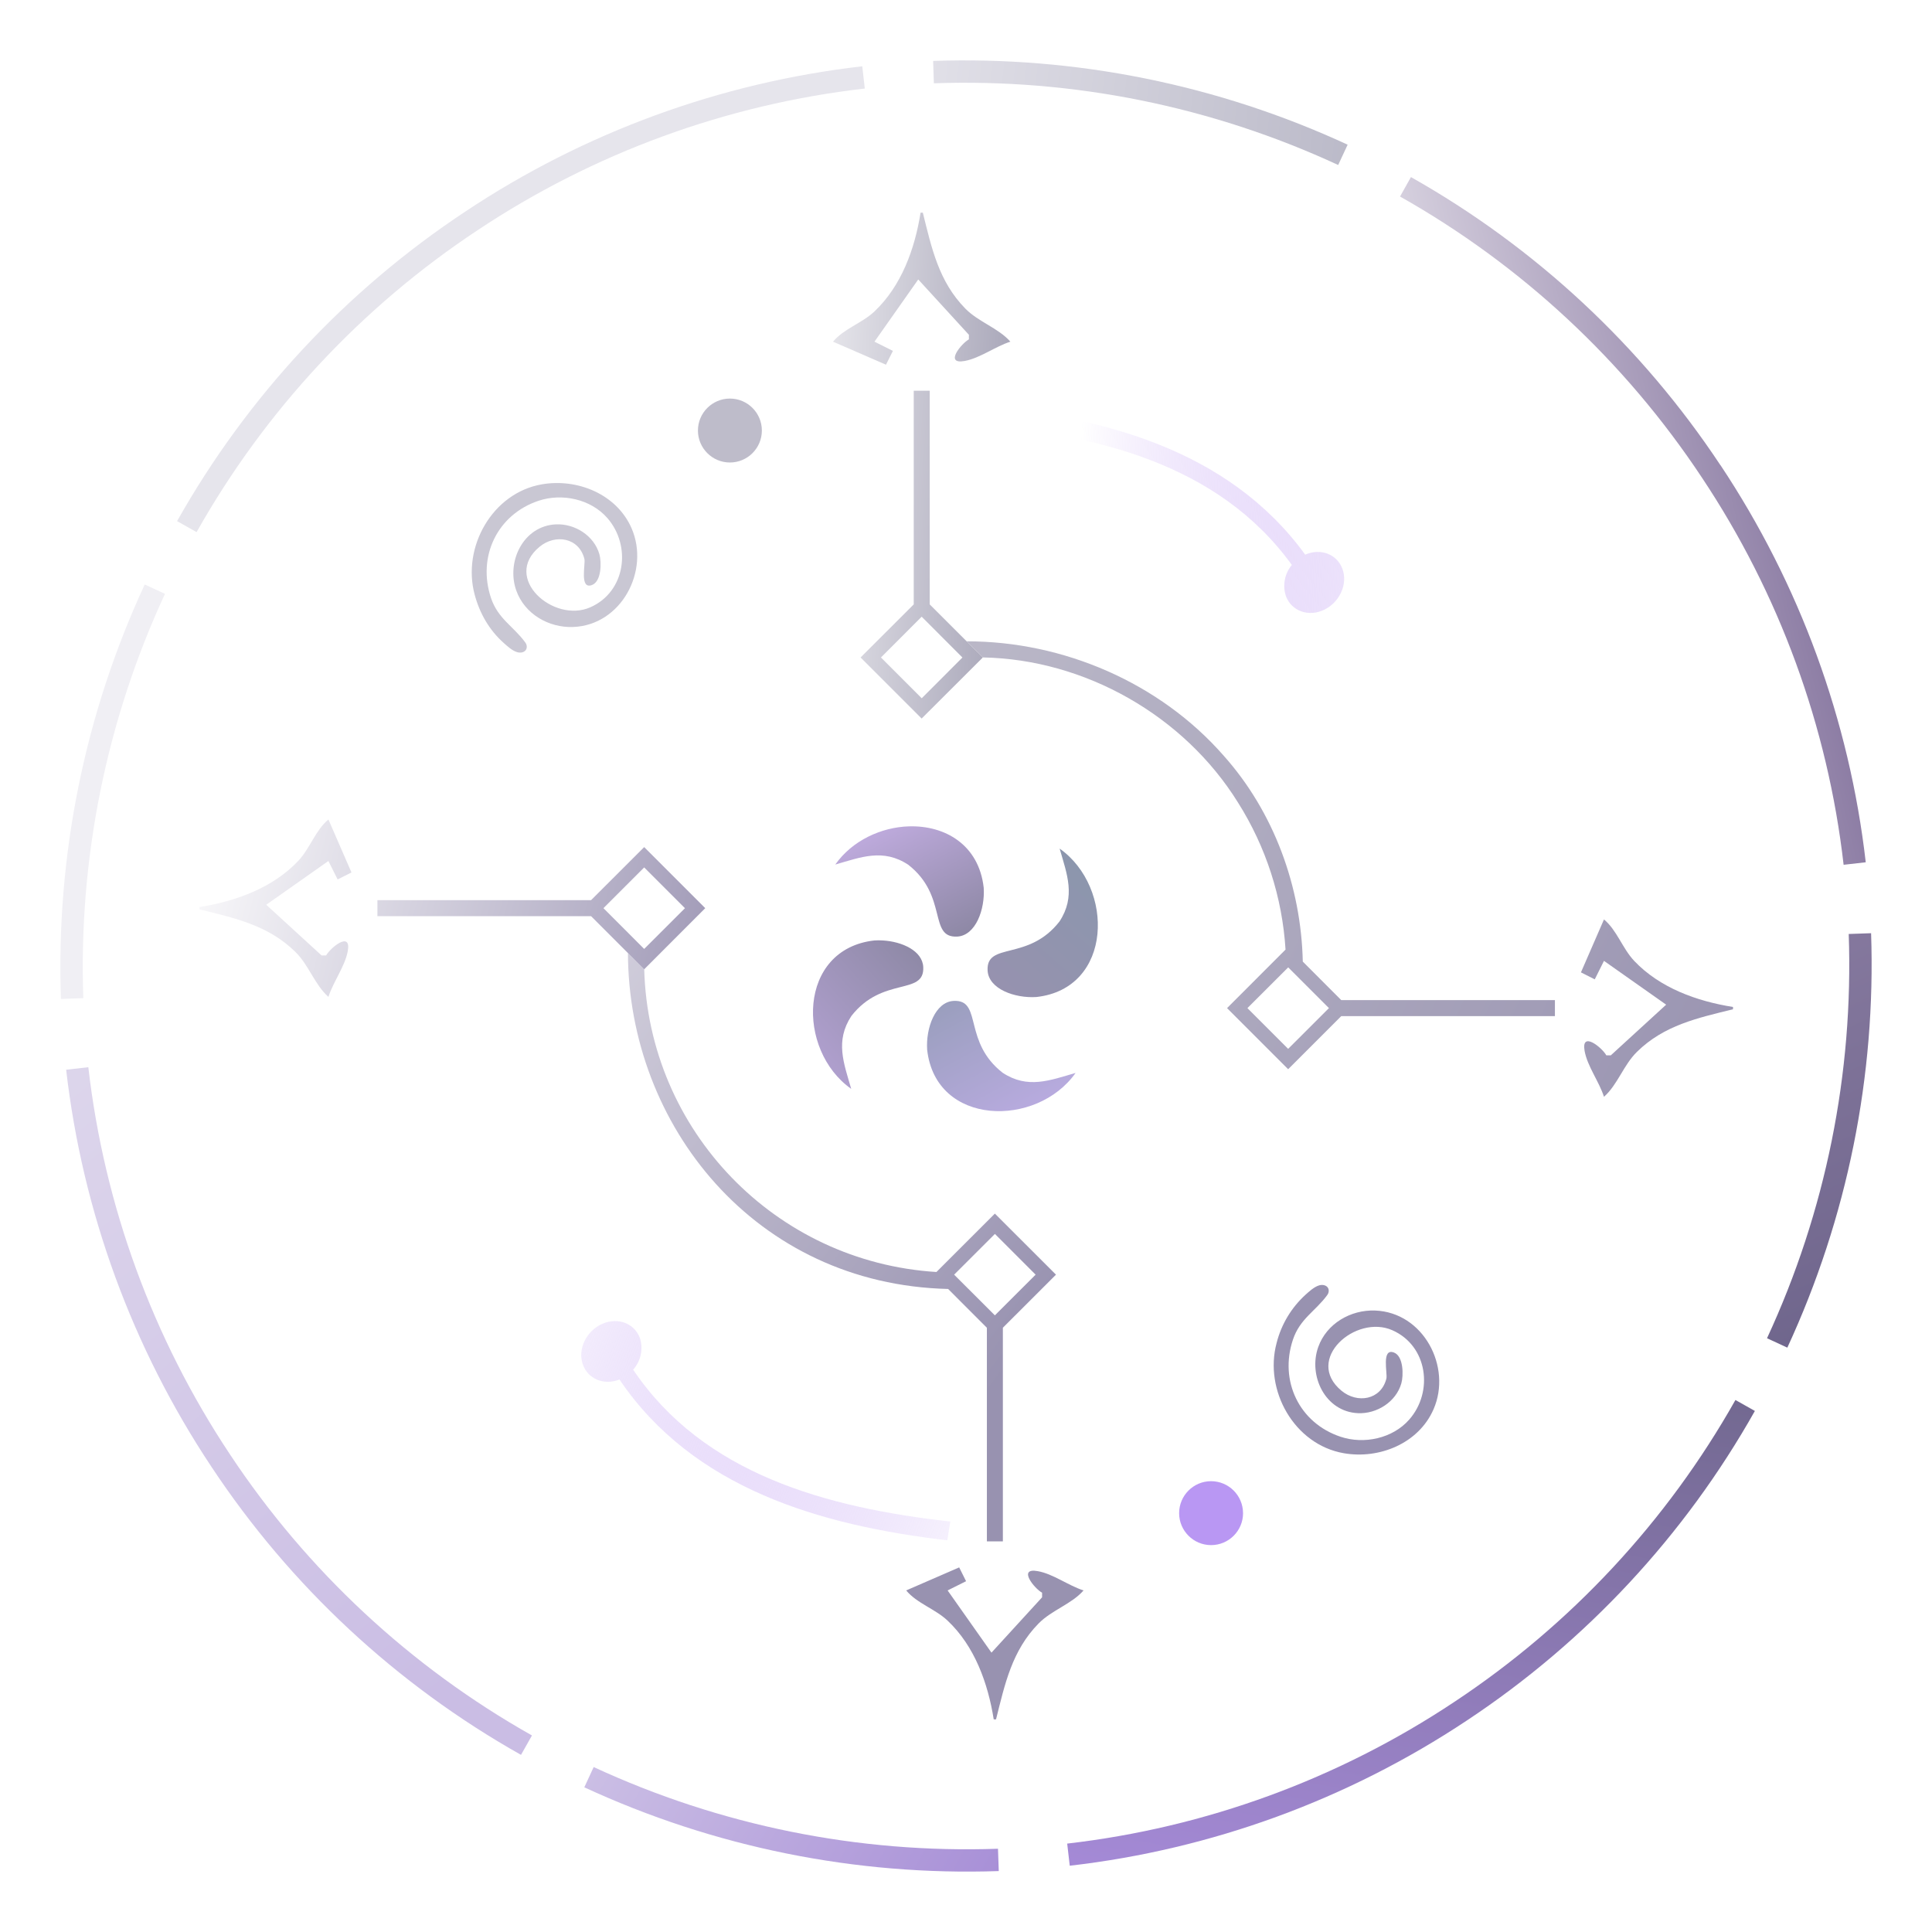
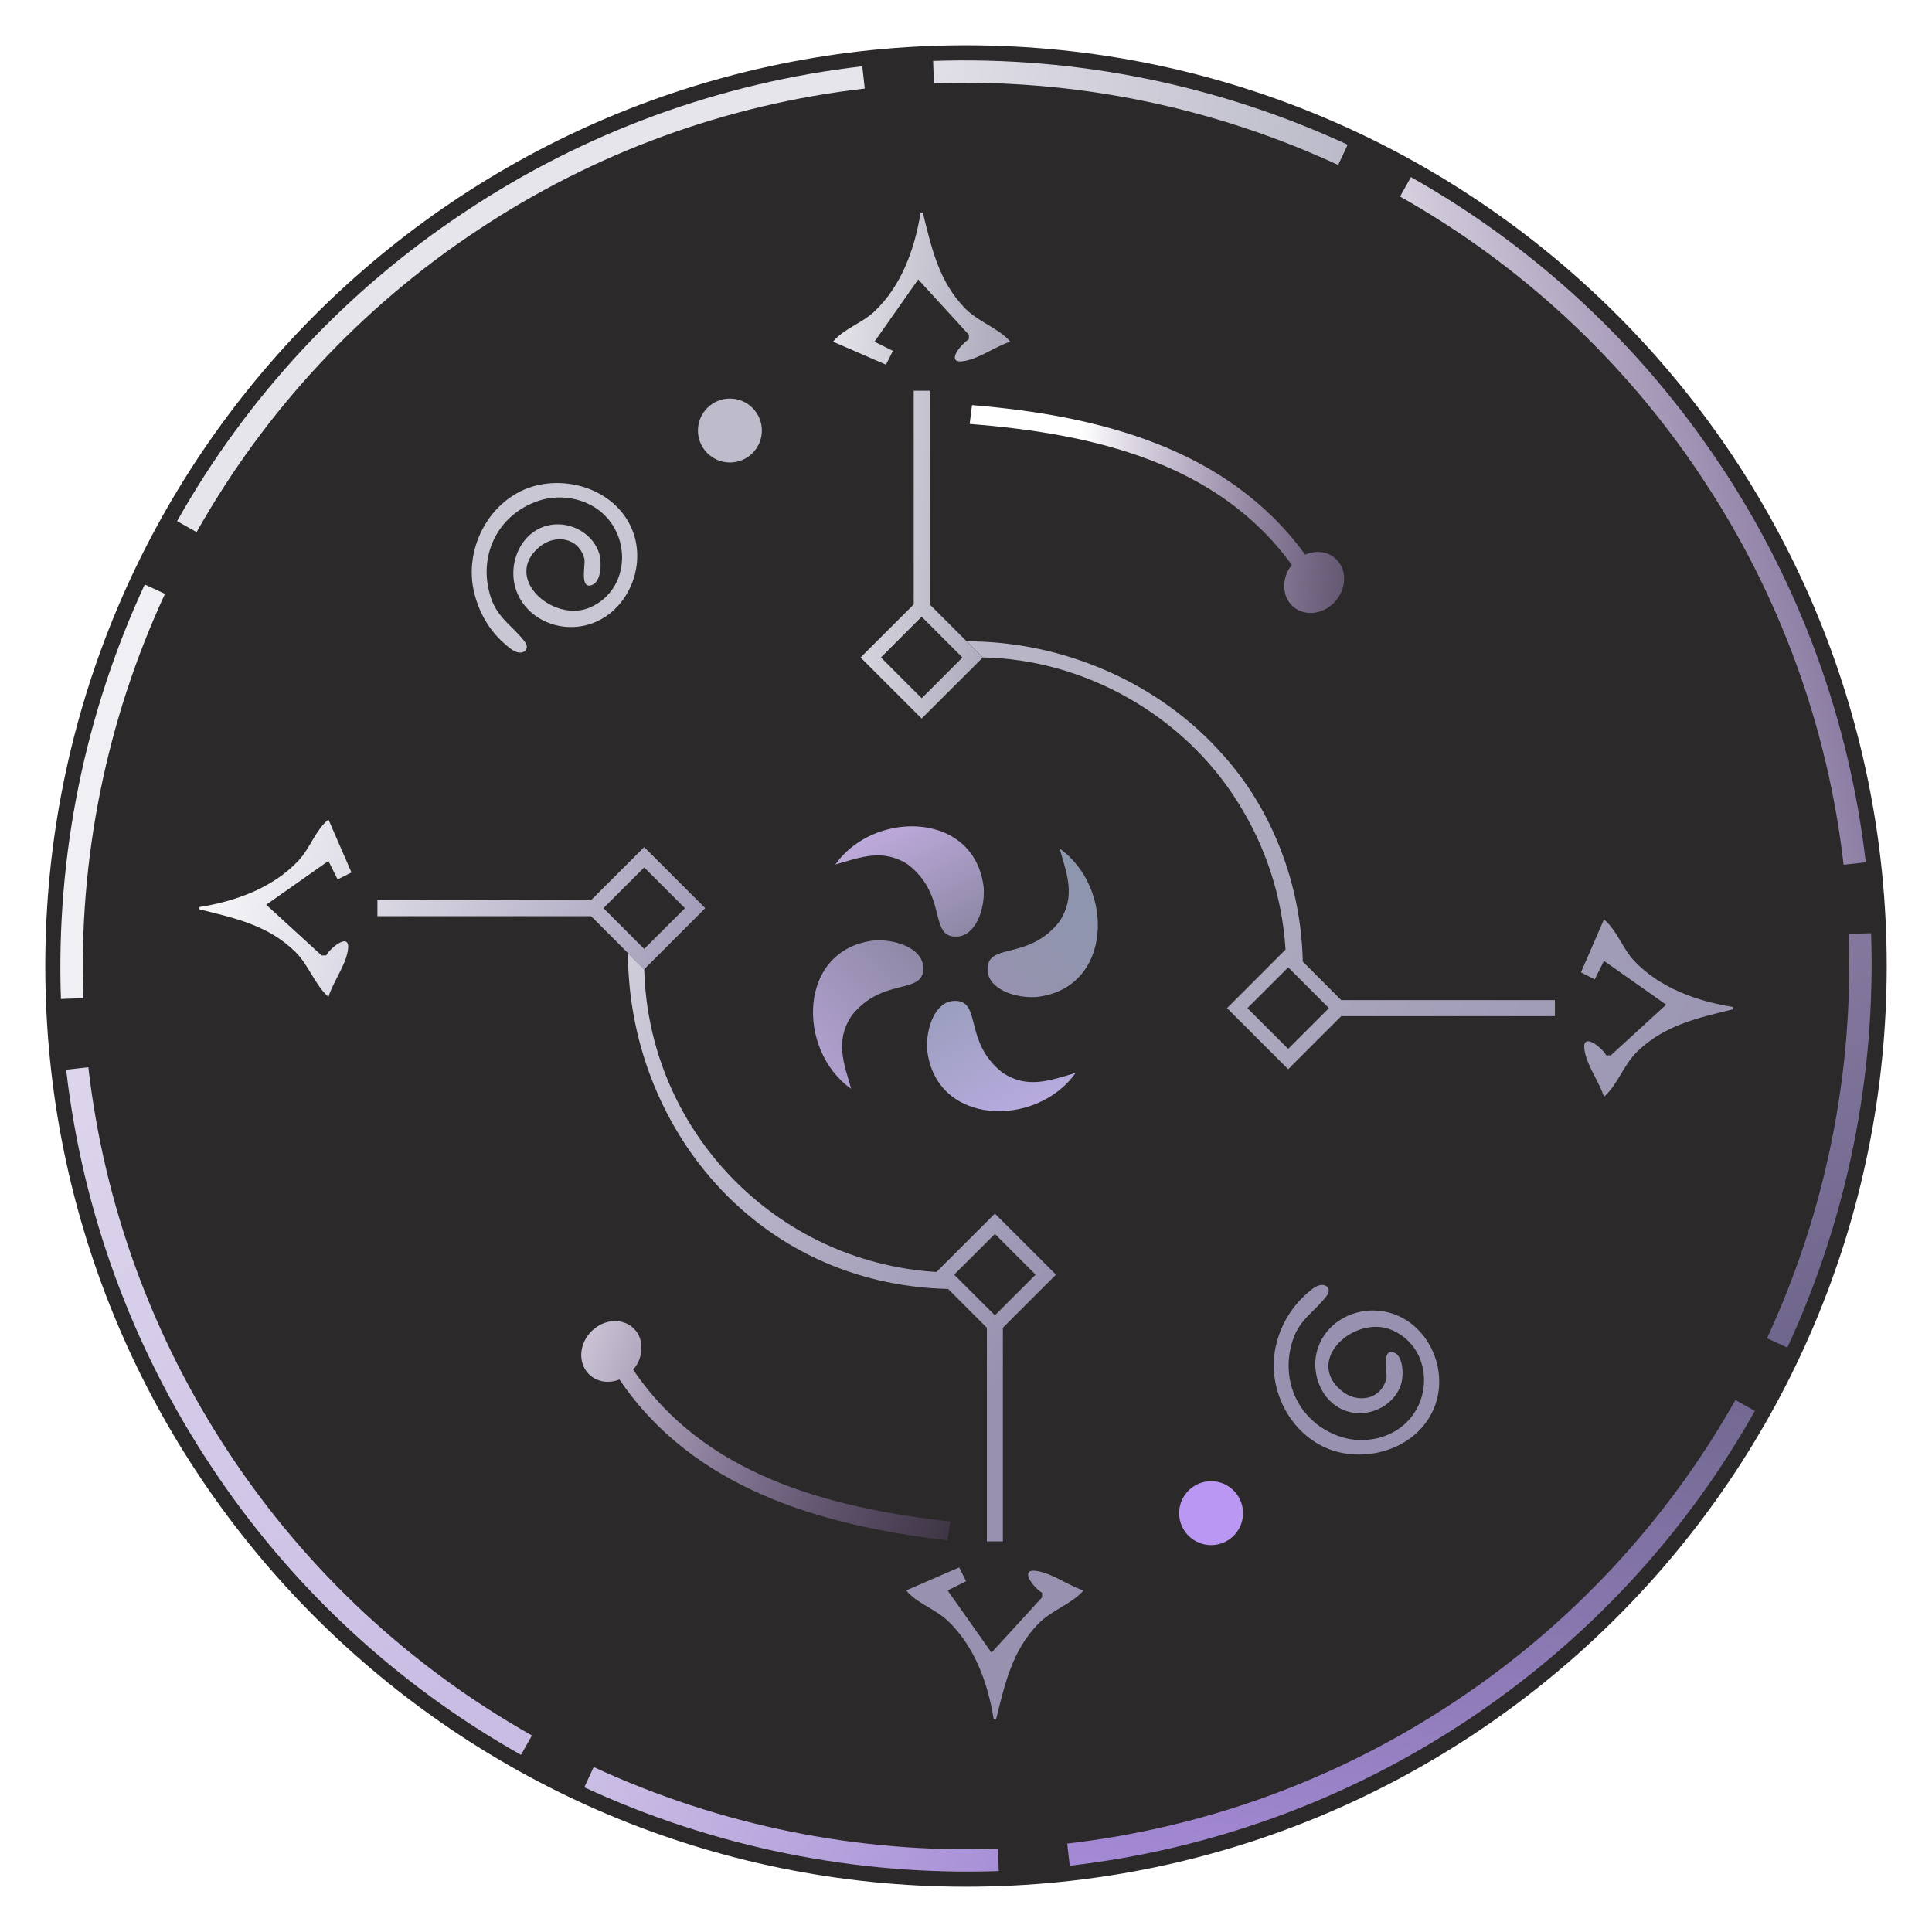
<svg xmlns="http://www.w3.org/2000/svg" xmlns:xlink="http://www.w3.org/1999/xlink" viewBox="0 0 64 64">
  <defs>
    <linearGradient id="q">
      <stop offset="0" stop-color="#e6e5ec" />
      <stop offset="1" stop-color="#b3b2c2" />
    </linearGradient>
    <linearGradient id="p">
      <stop offset="0" stop-color="#cabde4" />
      <stop offset="1" stop-color="#f0eff3" />
    </linearGradient>
    <linearGradient id="o">
      <stop offset="0" stop-color="#a389d5" />
      <stop offset="1" stop-color="#edecf2" />
    </linearGradient>
    <linearGradient id="n">
      <stop offset="0" stop-color="#70678d" />
      <stop offset="1" stop-color="#b997f3" />
    </linearGradient>
    <linearGradient id="m">
      <stop offset="0" stop-color="#9384a9" />
      <stop offset="1" stop-color="#665e85" />
    </linearGradient>
    <linearGradient id="l">
      <stop offset="0" stop-color="#fff" />
      <stop offset="1" stop-color="#513975" />
    </linearGradient>
    <linearGradient id="k">
      <stop offset="0" stop-color="#bfbdcb" />
      <stop offset="1" stop-color="#9892b0" />
    </linearGradient>
    <linearGradient xlink:href="#a" id="t" x1="405.68" x2="412.165" y1="2.619" y2="14.716" gradientUnits="userSpaceOnUse" />
    <linearGradient id="a">
      <stop offset="0" stop-color="#8b98ad" />
      <stop offset="1" stop-color="#ccb3f5" />
    </linearGradient>
    <linearGradient xlink:href="#b" id="u" x1="405.641" x2="394.707" y1="2.469" y2="12.346" gradientUnits="userSpaceOnUse" />
    <linearGradient id="b">
      <stop offset="0" stop-color="#8a86a1" />
      <stop offset="1" stop-color="#d1b6f6" />
    </linearGradient>
    <linearGradient xlink:href="#c" id="v" x1="409.172" x2="415.407" y1="6.859" y2="-.187" gradientUnits="userSpaceOnUse" />
    <linearGradient id="c">
      <stop offset="0" stop-color="#9891af" />
      <stop offset="1" stop-color="#8a97ad" />
    </linearGradient>
    <linearGradient xlink:href="#d" id="w" x1="407.239" x2="402.874" y1="3.055" y2="-5.3" gradientUnits="userSpaceOnUse" />
    <linearGradient id="d">
      <stop offset="0" stop-color="#8b86a2" />
      <stop offset="1" stop-color="#d4baf6" />
    </linearGradient>
    <linearGradient xlink:href="#e" id="x" x1="65.445" x2="63.299" y1="11.787" y2="49.271" gradientTransform="rotate(-90 20.264 7.613)scale(.24599)" gradientUnits="userSpaceOnUse" />
    <linearGradient id="e">
      <stop offset="0" stop-color="#fff" />
      <stop offset="1" stop-color="#84819b" />
    </linearGradient>
-     <linearGradient xlink:href="#g" id="y" x1="412.289" x2="423.389" y1="-9.727" y2="-9.104" gradientTransform="translate(-357.31 19.28)scale(.92448)" gradientUnits="userSpaceOnUse" />
-     <linearGradient id="g">
+     <linearGradient xlink:href="#f" id="y" x1="412.289" x2="423.389" y1="-9.727" y2="-9.104" gradientTransform="translate(-357.31 19.28)scale(.92448)" gradientUnits="userSpaceOnUse" />
+     <linearGradient id="f">
      <stop offset="0" stop-color="#fff" />
      <stop offset="1" stop-color="#ab7eee" stop-opacity="0" />
    </linearGradient>
    <linearGradient xlink:href="#h" id="r" x1="391.026" x2="407.8" y1="2.993" y2="15.838" gradientTransform="translate(-354.604 16.012)scale(.92448)" gradientUnits="userSpaceOnUse" />
    <linearGradient id="h">
      <stop offset="0" stop-color="#e8e6ed" />
      <stop offset="1" stop-color="#9892b0" />
    </linearGradient>
-     <linearGradient xlink:href="#j" id="B" x1="48.634" x2="105.482" y1="40.131" y2="24.899" gradientTransform="matrix(-.24599 0 0 .24599 27.553 12.322)" gradientUnits="userSpaceOnUse" />
-     <linearGradient id="j">
+     <linearGradient xlink:href="#i" id="B" x1="48.634" x2="105.482" y1="40.131" y2="24.899" gradientTransform="matrix(-.24599 0 0 .24599 27.553 12.322)" gradientUnits="userSpaceOnUse" />
+     <linearGradient id="i">
      <stop offset="0" stop-color="#9a93b2" />
      <stop offset="1" stop-color="#fff" />
    </linearGradient>
-     <linearGradient xlink:href="#g" id="C" x1="422.575" x2="407.521" y1="-8.144" y2="-13.367" gradientTransform="rotate(181.952 200.051 14.725)scale(.92448)" gradientUnits="userSpaceOnUse" />
-     <linearGradient xlink:href="#h" id="A" x1="391.026" x2="407.8" y1="2.993" y2="15.838" gradientTransform="translate(-354.612 16.084)scale(.92448)" gradientUnits="userSpaceOnUse" />
+     <linearGradient xlink:href="#f" id="C" x1="422.575" x2="407.521" y1="-8.144" y2="-13.367" gradientTransform="rotate(181.952 200.051 14.725)scale(.92448)" gradientUnits="userSpaceOnUse" />
+     <linearGradient xlink:href="#h" id="z" x1="391.026" x2="407.8" y1="2.993" y2="15.838" gradientTransform="translate(-354.612 16.084)scale(.92448)" gradientUnits="userSpaceOnUse" />
    <linearGradient xlink:href="#k" id="s" x1="402.94" x2="428.569" y1="-3.936" y2="8.433" gradientTransform="translate(-354.604 16.012)scale(.92448)" gradientUnits="userSpaceOnUse" />
    <linearGradient xlink:href="#l" id="I" x1="468.522" x2="474.45" y1="-1.231" y2="-17.443" gradientTransform="rotate(56.422 213.901 -367.4)scale(.92448)" gradientUnits="userSpaceOnUse" />
    <linearGradient xlink:href="#m" id="G" x1="471.214" x2="488.747" y1="-7.932" y2="-5.112" gradientTransform="rotate(56.422 213.901 -367.4)scale(.92448)" gradientUnits="userSpaceOnUse" />
    <linearGradient xlink:href="#n" id="F" x1="476.338" x2="490.738" y1="6.99" y2="20.959" gradientTransform="rotate(56.422 213.901 -367.4)scale(.92448)" gradientUnits="userSpaceOnUse" />
    <linearGradient xlink:href="#o" id="E" x1="486.803" x2="468.735" y1="21.363" y2="30.636" gradientTransform="rotate(56.422 213.901 -367.4)scale(.92448)" gradientUnits="userSpaceOnUse" />
    <linearGradient xlink:href="#p" id="D" x1="474.144" x2="439.052" y1="32.602" y2="35.709" gradientTransform="rotate(56.422 213.901 -367.4)scale(.92448)" gradientUnits="userSpaceOnUse" />
    <linearGradient xlink:href="#q" id="H" x1="445.922" x2="454.645" y1="-2.345" y2="-12.736" gradientTransform="rotate(56.422 213.901 -367.4)scale(.92448)" gradientUnits="userSpaceOnUse" />
  </defs>
+   <path fill="#2c292a" d="M62.5 32A30.5 30.5 0 0 1 32 62.5 30.5 30.5 0 0 1 1.5 32 30.5 30.5 0 0 1 32 1.5 30.5 30.5 0 0 1 62.5 32" />
  <g stroke-width=".661">
    <path fill="url(#r)" d="m20.735 28.554-7.412-7.4" overflow="visible" transform="matrix(1.51205 0 0 1.51197 .017 .018)" />
    <g stroke-width=".737">
      <path fill="url(#s)" d="m21.168 13.23.394.393c2.493.046 4.909 1.42 6.225 3.539a7.6 7.6 0 0 1 1.161 3.59l-1.427 1.428 1.491 1.491 1.296-1.296h5.213v-.39h-5.213l-.939-.94c-.04-1.83-.705-3.651-1.928-5.022-1.558-1.782-3.916-2.796-6.273-2.793m15.55 6.786-.562 1.292.337.17.225-.451 1.517 1.069-1.35 1.236h-.11c-.1-.185-.618-.608-.53-.108.068.377.354.748.473 1.12.333-.294.477-.777.806-1.098.663-.65 1.474-.823 2.342-1.038v-.056c-.882-.14-1.788-.466-2.412-1.126-.286-.304-.42-.747-.736-1.01m-7.705 1.17.994.994-.995.994-.994-.994z" overflow="visible" transform="matrix(1.35764 0 0 1.35758 3.284 3.284)" />
-       <path fill="#b997f3" d="M41.178 50.124a1.06 1.06 0 0 1-1.059 1.06 1.06 1.06 0 0 1-1.059-1.058 1.06 1.06 0 0 1 1.058-1.06 1.06 1.06 0 0 1 1.059 1.057" />
-       <path fill="#c9c7d3" d="M17.13 21.603a.33.33 0 0 0 .17.007c.159-.04.19-.206.102-.326-.395-.54-.906-.785-1.138-1.478-.456-1.362.204-2.76 1.579-3.218.776-.258 1.723-.057 2.273.569.809.922.613 2.442-.56 2.96-1.218.54-2.934-.971-1.683-2.004.522-.432 1.307-.308 1.486.403.042.171-.17 1.017.247.865.324-.117.324-.766.249-1.024-.177-.615-.813-1.015-1.44-.987-1.083.05-1.651 1.241-1.313 2.191.277.78 1.075 1.238 1.88 1.209 1.603-.057 2.552-1.864 1.94-3.27-.494-1.133-1.797-1.66-2.972-1.456-1.645.285-2.65 2.085-2.226 3.654.165.617.48 1.17.958 1.597.113.1.278.258.448.308" />
+       <path fill="#b997f3" d="M41.178 50.124a1.06 1.06 0 0 1-1.059 1.06 1.06 1.06 0 0 1-1.059-1.058 1.06 1.06 0 0 1 1.058-1.06 1.06 1.06 0 0 1 1.06 1.057" />
+       <path fill="#c9c7d3" d="M17.13 21.603a.33.33 0 0 0 .17.007c.16-.04.19-.206.102-.326-.395-.54-.906-.785-1.138-1.478-.456-1.362.204-2.76 1.58-3.218.775-.258 1.722-.057 2.272.57.81.921.613 2.441-.56 2.96-1.218.54-2.934-.972-1.683-2.005.522-.432 1.307-.308 1.486.403.042.171-.17 1.017.247.865.324-.117.324-.766.25-1.024-.178-.615-.814-1.015-1.44-.987-1.084.05-1.652 1.241-1.314 2.191.277.78 1.075 1.238 1.88 1.21 1.603-.058 2.552-1.865 1.94-3.27-.494-1.134-1.797-1.66-2.972-1.457-1.645.285-2.65 2.085-2.226 3.654.165.617.48 1.17.958 1.597.113.1.278.258.448.308" />
      <g stroke-width="1.414">
        <path fill="url(#t)" d="M407.03 5.704a1 1 0 0 0-.12 0c-.867.044-1.31 1.274-1.243 2.287.4 3.591 5.134 3.662 6.95 1.086-1.203.347-2.24.764-3.415-.008-1.819-1.418-.993-3.31-2.171-3.365" transform="matrix(.70747 0 0 .70743 -256.284 29.121)" />
        <path fill="url(#u)" d="M403.585 2.873a3 3 0 0 0-.387 0c-3.592.402-3.663 5.135-1.087 6.95-.346-1.202-.763-2.239.008-3.413 1.464-1.878 3.433-.937 3.365-2.293-.038-.758-.985-1.192-1.9-1.244z" transform="matrix(.70747 0 0 .70743 -256.284 29.121)" />
        <path fill="url(#v)" d="M411.87-1.428c.346 1.203.764 2.24-.008 3.415-1.464 1.877-3.433.937-3.365 2.292.044.867 1.274 1.31 2.287 1.243 3.591-.4 3.662-5.134 1.086-6.95" transform="matrix(.70747 0 0 .70743 -256.284 29.121)" />
        <path fill="url(#w)" d="M404.817-2.47c-1.305.041-2.657.662-3.452 1.789 1.203-.346 2.24-.764 3.415.008 1.877 1.464.936 3.433 2.292 3.365.866-.043 1.31-1.274 1.243-2.287-.225-2.02-1.822-2.926-3.498-2.874" transform="matrix(.70747 0 0 .70743 -256.284 29.121)" />
      </g>
      <path fill="url(#x)" d="m17.906 5.918 1.293.562.169-.337-.45-.225L19.986 4.4l1.236 1.35v.112c-.184.1-.607.617-.108.528.377-.068.75-.353 1.12-.472-.294-.334-.775-.478-1.098-.806-.65-.663-.822-1.474-1.038-2.342h-.055c-.14.882-.466 1.787-1.126 2.411-.304.287-.747.42-1.01.737m.672 7.706 1.49 1.49 1.493-1.49-1.296-1.295V7.115h-.39v5.214zm.497 0 .994-.995.994.996-.993.994z" transform="matrix(1.35764 0 0 1.35758 3.284 3.284)" />
      <path fill="url(#y)" d="M30.336 11.461c.136.367-.063.814-.444.998-.38.184-.8.034-.935-.333a.8.8 0 0 1 .145-.76c-1.801-2.49-4.833-3.205-7.861-3.44l.057-.46c3.124.257 6.246 1.06 8.13 3.649.375-.165.776-.012.908.346" transform="matrix(1.35764 0 0 1.35758 3.284 3.284)" />
-       <path fill="url(#A)" d="M12.903 20.837c.01 4.199 3.103 8.084 7.812 8.196l.946.947v5.212h.39v-5.213l1.296-1.295-1.491-1.49-1.426 1.425a7.604 7.604 0 0 1-7.13-7.387zm8.954 6.853.993.994-.994.993-.994-.993zm-.872 8.137-1.293.562c.263.317.707.45 1.01.737.661.623.986 1.529 1.126 2.41h.056c.217-.866.389-1.678 1.038-2.34.323-.329.804-.472 1.098-.807-.372-.118-.743-.405-1.12-.471-.499-.09-.076.428.108.527v.112l-1.235 1.35-1.07-1.518.45-.225z" overflow="visible" transform="matrix(1.35764 0 0 1.35758 3.284 3.284)" />
+       <path fill="url(#z)" d="M12.903 20.837c.01 4.199 3.103 8.084 7.812 8.196l.946.947v5.212h.39v-5.213l1.296-1.295-1.491-1.49-1.426 1.425a7.604 7.604 0 0 1-7.13-7.387Zm8.954 6.853.993.994-.994.993-.994-.993zm-.872 8.137-1.293.562c.263.317.707.45 1.01.737.661.623.986 1.529 1.126 2.41h.056c.217-.866.389-1.678 1.038-2.34.323-.329.804-.472 1.098-.807-.372-.118-.743-.405-1.12-.471-.499-.09-.076.428.108.527v.112l-1.235 1.35-1.07-1.518.45-.225z" overflow="visible" transform="matrix(1.35764 0 0 1.35758 3.284 3.284)" />
      <path fill="url(#B)" d="m5.595 17.578.562 1.292-.338.17-.225-.45-1.517 1.068 1.35 1.236h.112c.1-.185.617-.608.528-.108-.068.376-.355.749-.472 1.12-.335-.295-.478-.775-.807-1.098-.662-.65-1.474-.823-2.34-1.038v-.056c.881-.14 1.786-.466 2.41-1.126.287-.304.419-.748.736-1.01m7.705.673 1.49 1.49-1.49 1.492-1.295-1.296H6.79v-.391h5.213zm0 .496-.994.994.994.995.995-.994z" transform="matrix(1.35764 0 0 1.35758 3.284 3.284)" />
      <path fill="url(#C)" d="M11.798 30.865c-.123-.371.092-.811.478-.981.387-.17.8-.008.925.365a.8.8 0 0 1-.171.753c1.715 2.55 4.72 3.368 7.738 3.706l-.072.458c-3.113-.363-6.207-1.272-8-3.924-.38.152-.777-.014-.897-.377" transform="matrix(1.35764 0 0 1.35758 3.284 3.284)" />
-       <path fill="#9892b0" d="M43.696 42.58a.33.33 0 0 1 .17-.006c.159.04.19.206.102.325-.395.54-.906.785-1.138 1.479-.456 1.361.204 2.76 1.58 3.217.776.258 1.722.057 2.272-.569.81-.921.614-2.442-.558-2.96-1.218-.54-2.935.972-1.684 2.005.522.431 1.307.308 1.486-.404.042-.17-.171-1.016.247-.864.323.116.323.765.248 1.023-.176.615-.813 1.016-1.439.987-1.083-.05-1.652-1.24-1.314-2.19.277-.78 1.075-1.239 1.882-1.21 1.602.058 2.552 1.865 1.938 3.271-.494 1.133-1.797 1.66-2.972 1.456-1.644-.285-2.65-2.086-2.226-3.655a3.23 3.23 0 0 1 .958-1.596c.113-.101.279-.258.448-.309" />
+       <path fill="#9892b0" d="M43.696 42.58a.33.33 0 0 1 .17-.006c.16.04.19.206.102.325-.395.54-.906.785-1.138 1.48-.456 1.36.204 2.76 1.58 3.216.776.258 1.722.057 2.272-.569.81-.92.614-2.442-.558-2.96-1.218-.54-2.935.972-1.684 2.005.522.431 1.307.308 1.486-.404.042-.17-.17-1.016.247-.864.323.116.323.765.248 1.023-.176.615-.813 1.016-1.439.987-1.083-.05-1.652-1.24-1.314-2.19.277-.78 1.075-1.239 1.882-1.21 1.602.058 2.552 1.865 1.938 3.271-.494 1.133-1.797 1.66-2.972 1.456-1.644-.285-2.65-2.086-2.226-3.655a3.23 3.23 0 0 1 .958-1.596c.113-.1.28-.258.448-.309" />
      <path fill="#bebcca" d="M25.238 14.261a1.06 1.06 0 0 1-1.059 1.06 1.06 1.06 0 0 1-1.059-1.058 1.06 1.06 0 0 1 1.058-1.06 1.06 1.06 0 0 1 1.06 1.057" />
    </g>
    <path fill="url(#D)" d="m1.924 23.37-.486.055a19.8 19.8 0 0 0 3.184 8.701 19.76 19.76 0 0 0 6.781 6.31l.24-.425a19.3 19.3 0 0 1-6.614-6.155 19.3 19.3 0 0 1-3.105-8.485" overflow="visible" transform="matrix(1.51205 0 0 1.51197 .017 .018)" />
    <path fill="url(#E)" d="M21.853 40.493a19.45 19.45 0 0 1-8.858-1.79l-.205.444a20 20 0 0 0 9.08 1.835z" overflow="visible" transform="matrix(1.51205 0 0 1.51197 .017 .018)" />
-     <path fill="#f0eff4" d="m5.465 19.672-.671-.31a30.15 30.15 0 0 0-2.776 13.73l.742-.027a29.41 29.408 0 0 1 2.705-13.393" overflow="visible" />
+     <path fill="#f0eff4" d="m5.465 19.672-.67-.31a30.15 30.15 0 0 0-2.777 13.73l.742-.027a29.41 29.408 0 0 1 2.705-13.393" overflow="visible" />
    <path fill="url(#F)" d="m38.435 30.901-.426-.24a19.3 19.3 0 0 1-6.156 6.613 19.3 19.3 0 0 1-8.484 3.106l.056.485a19.8 19.8 0 0 0 8.7-3.182 19.76 19.76 0 0 0 6.31-6.782" overflow="visible" transform="matrix(1.51205 0 0 1.51197 .017 .018)" />
-     <path fill="#e6e5ec" d="M28.564 2.196A29.878 29.877 0 0 0 15.41 7.011a29.878 29.877 0 0 0-9.544 10.252l.646.364a29.137 29.136 0 0 1 9.307-10 29.137 29.136 0 0 1 12.828-4.694Z" overflow="visible" />
+     <path fill="#e6e5ec" d="M28.564 2.196A29.878 29.877 0 0 0 15.41 7.011a29.878 29.877 0 0 0-9.544 10.252l.646.364a29.137 29.136 0 0 1 9.307-10 29.137 29.136 0 0 1 12.828-4.694z" overflow="visible" />
    <path fill="url(#G)" d="m40.981 20.434-.49.017a19.45 19.45 0 0 1-1.79 8.857l.445.206a20 20 0 0 0 1.835-9.081" overflow="visible" transform="matrix(1.51205 0 0 1.51197 .017 .018)" />
    <path fill="url(#H)" d="M29.513 3.158a20 20 0 0 0-9.081-1.835l.016.49a19.45 19.45 0 0 1 8.858 1.79z" overflow="visible" transform="matrix(1.51205 0 0 1.51197 .017 .018)" />
    <path fill="url(#I)" d="M37.68 10.18a19.8 19.8 0 0 0-6.78-6.312l-.239.426a19.3 19.3 0 0 1 6.613 6.157 19.25 19.25 0 0 1 3.105 8.484l.485-.055a19.8 19.8 0 0 0-3.182-8.7" overflow="visible" transform="matrix(1.51205 0 0 1.51197 .017 .018)" />
  </g>
</svg>
